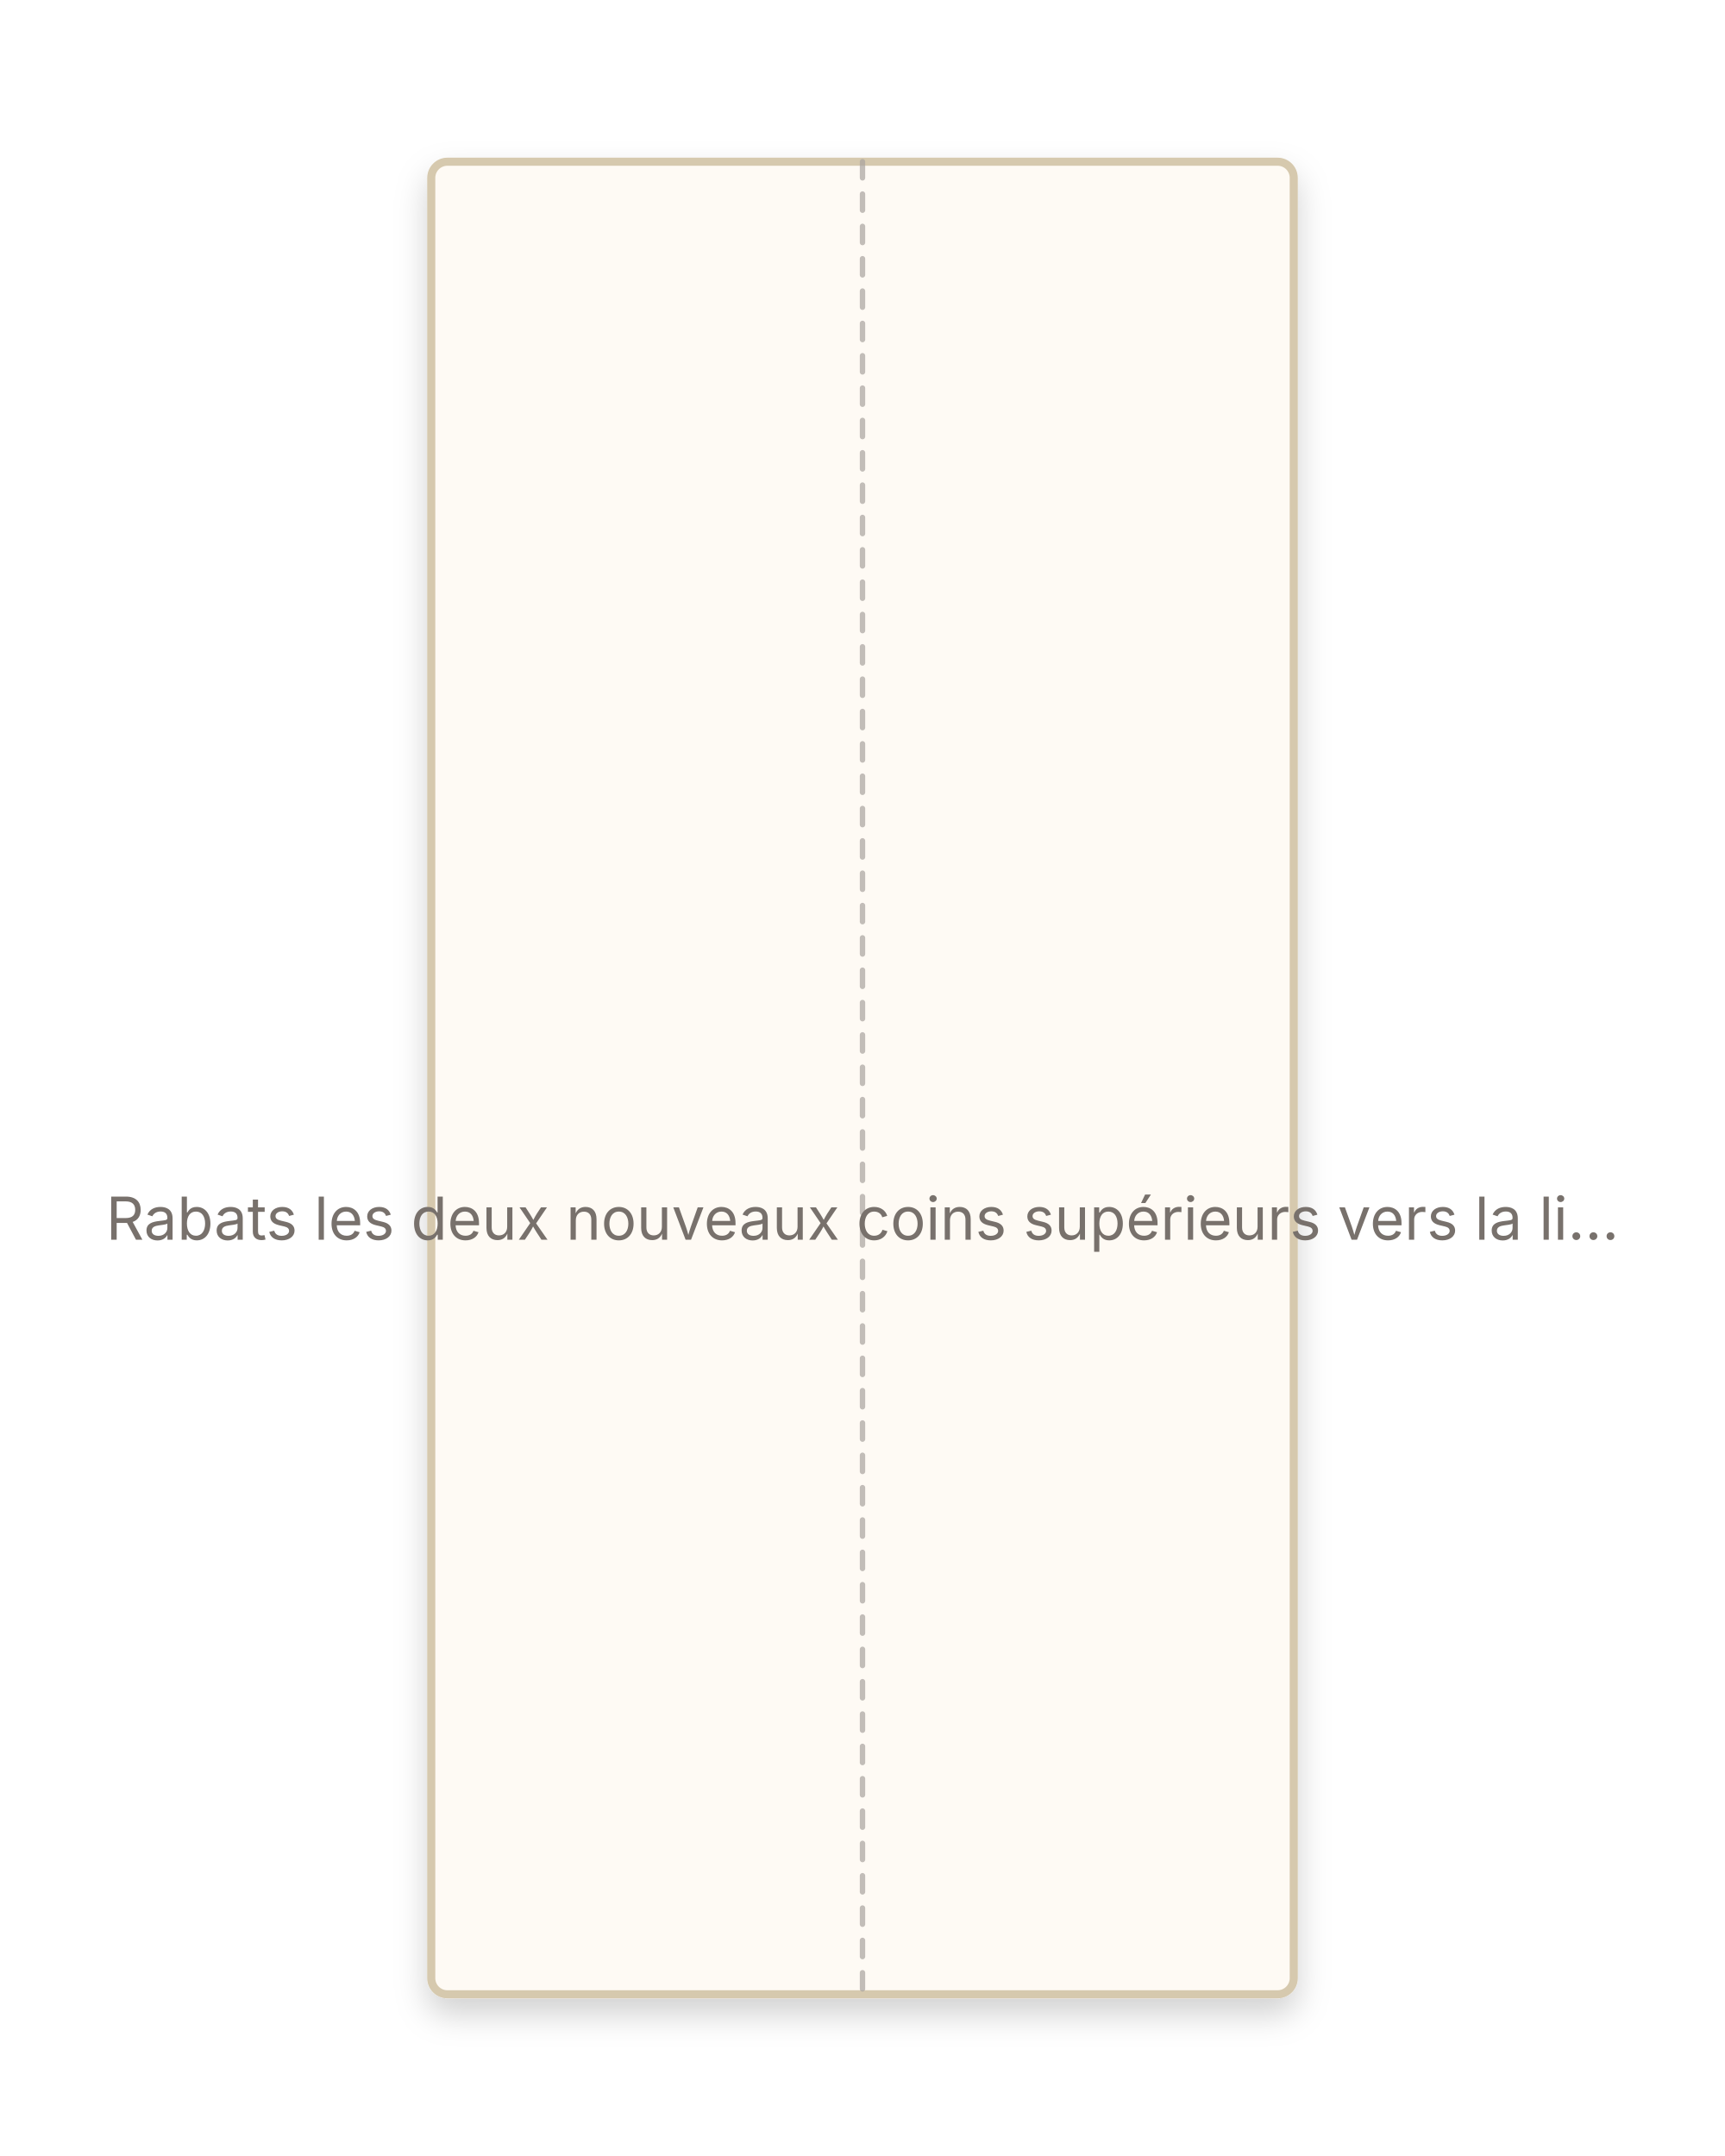
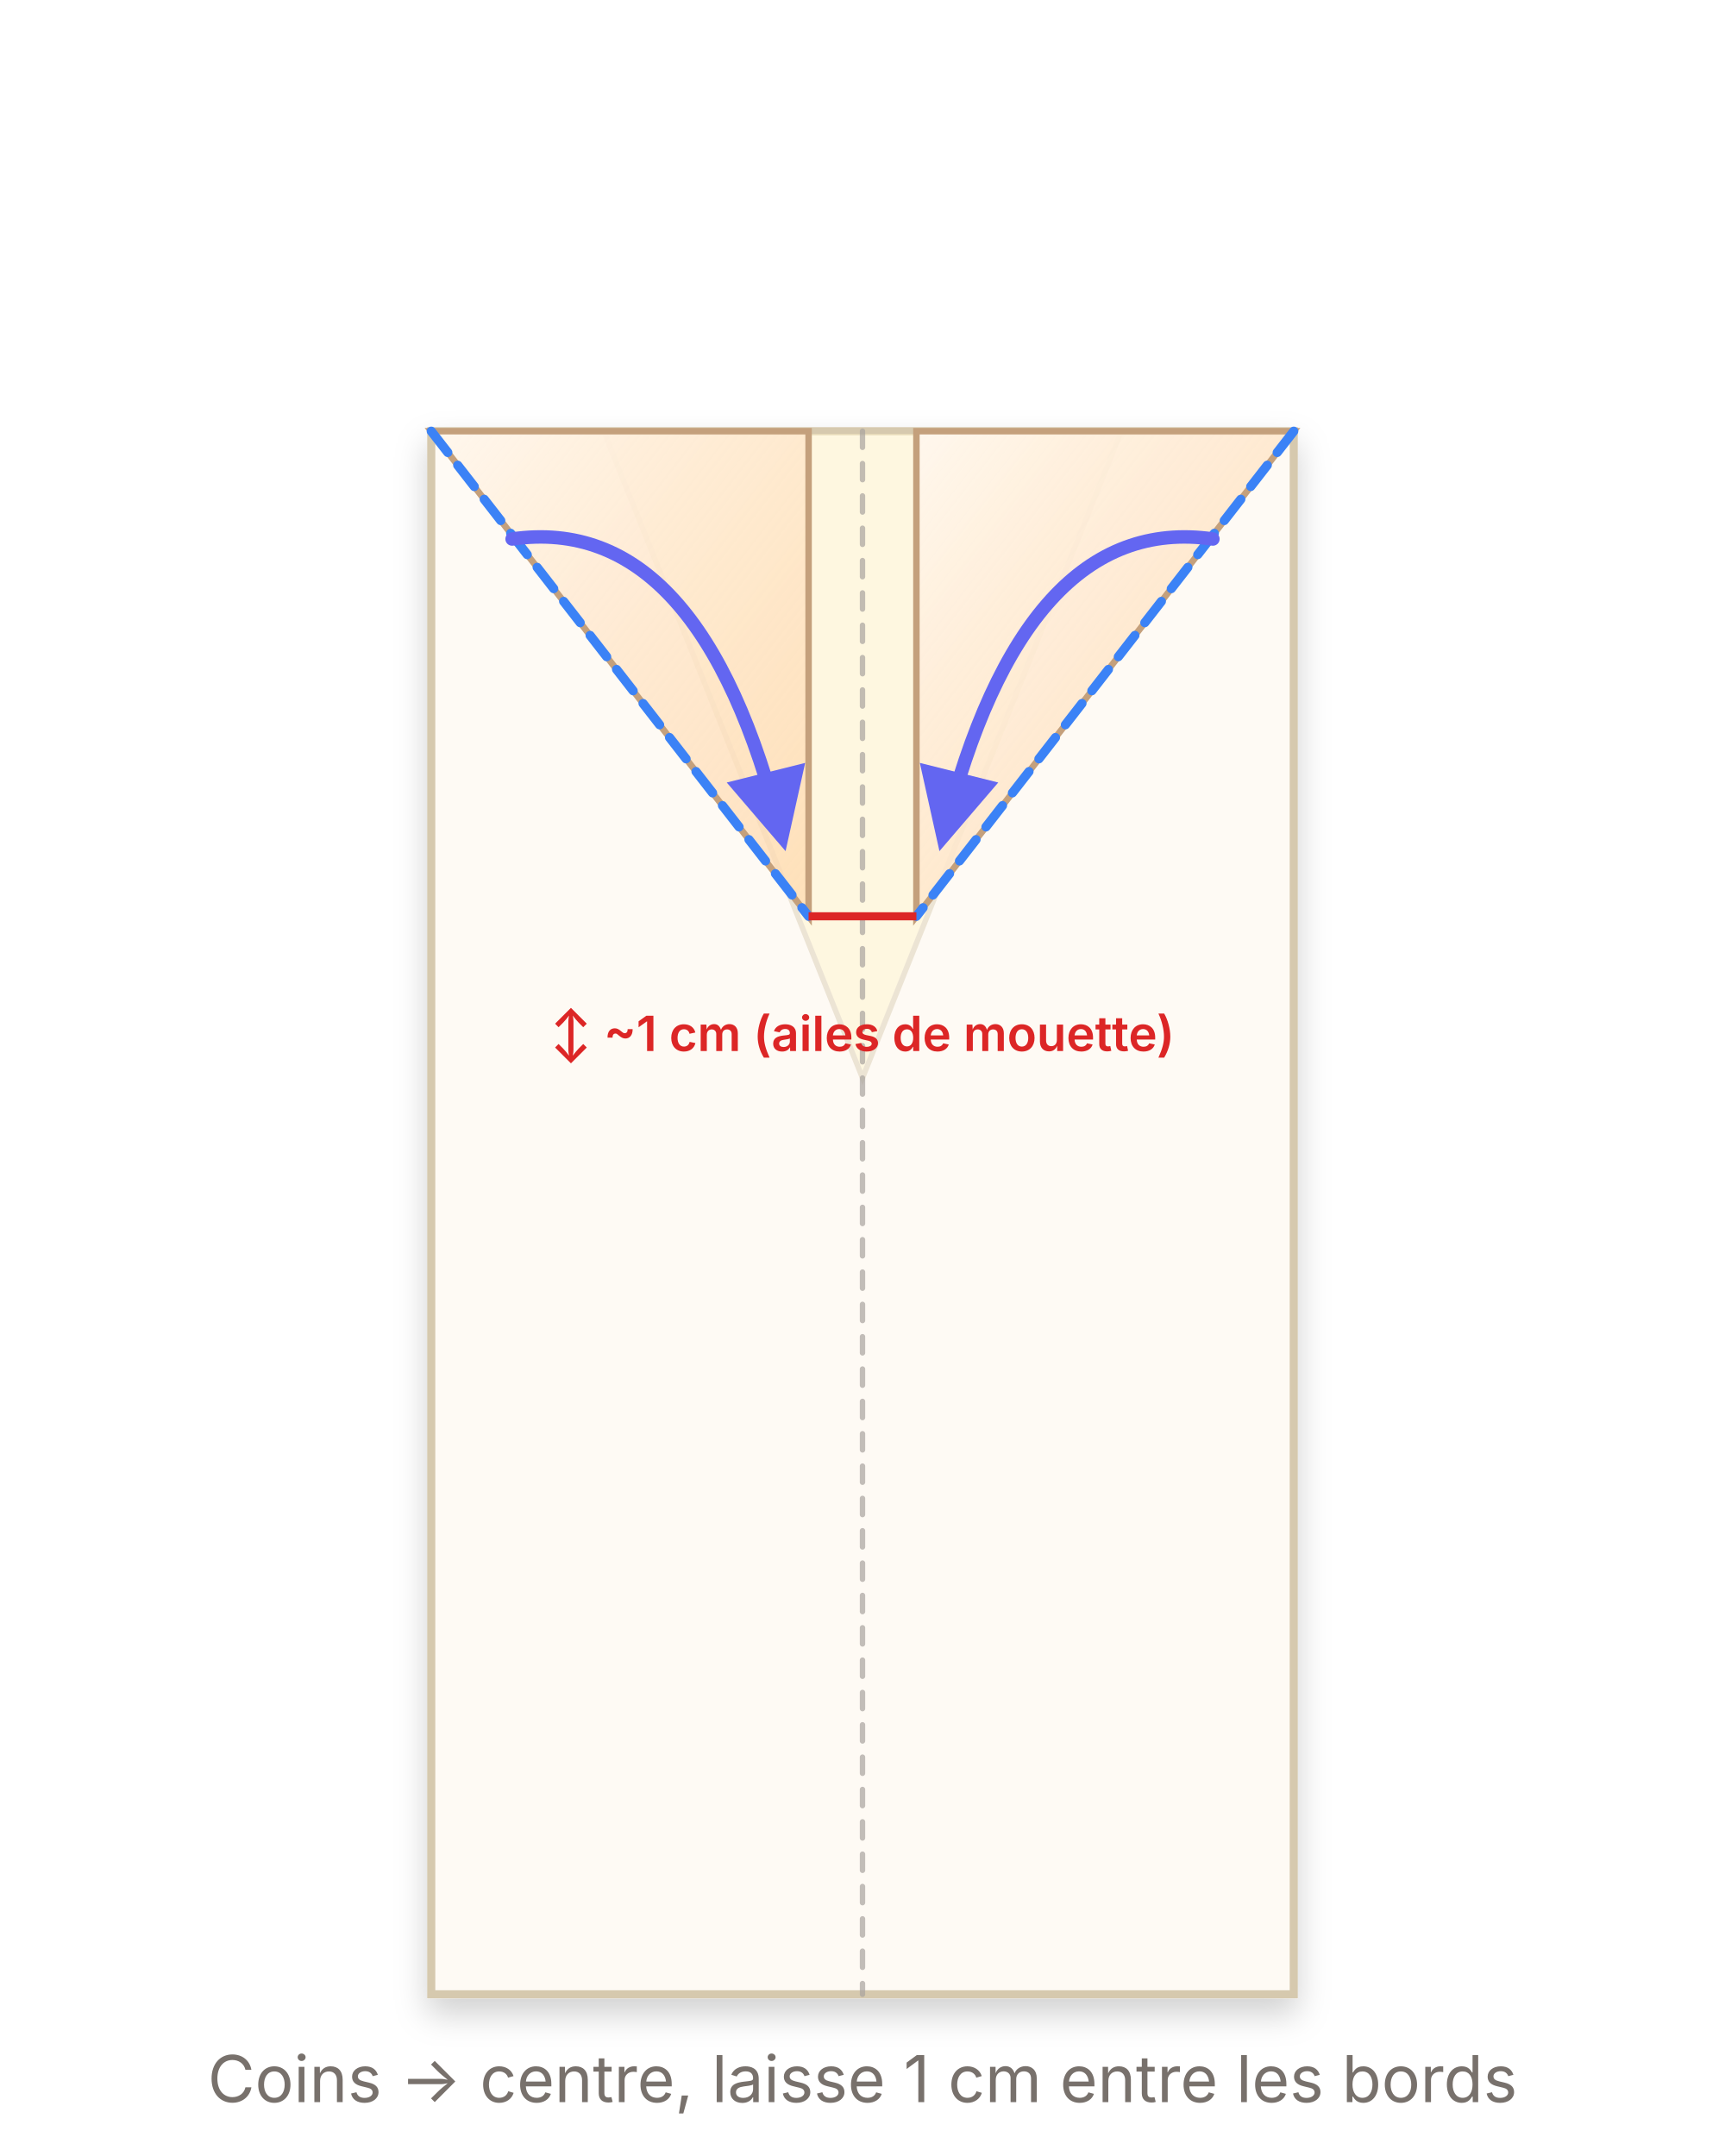
- <svg xmlns="http://www.w3.org/2000/svg" viewBox="0 0 320 400" fill="none" font-family="system-ui, -apple-system, sans-serif">
+ <svg xmlns="http://www.w3.org/2000/svg" viewBox="0 0 320 400" fill="none" font-family="system-ui,-apple-system,sans-serif">
  <defs>
    <filter id="ps" x="-10%" y="-10%" width="120%" height="120%">
      <feGaussianBlur in="SourceAlpha" stdDeviation="3" />
      <feOffset dx="0" dy="3" />
      <feComponentTransfer>
        <feFuncA type="linear" slope="0.18" />
      </feComponentTransfer>
      <feMerge>
        <feMergeNode />
        <feMergeNode in="SourceGraphic" />
      </feMerge>
    </filter>
    <marker id="arr" viewBox="0 0 10 10" refX="8" refY="5" markerWidth="6" markerHeight="6" orient="auto-start-reverse">
      <path d="M 0 0 L 10 5 L 0 10 z" fill="#6366f1" />
    </marker>
    <marker id="arrT" viewBox="0 0 10 10" refX="8" refY="5" markerWidth="6" markerHeight="6" orient="auto-start-reverse">
      <path d="M 0 0 L 10 5 L 0 10 z" fill="#14b8a6" />
    </marker>
    <linearGradient id="foldTri" x1="0" y1="0" x2="1" y2="1">
      <stop offset="0" stop-color="#fff7ed" />
      <stop offset="1" stop-color="#fed7aa" stop-opacity="0.7" />
    </linearGradient>
  </defs>
-   <rect x="80" y="30" width="160" height="340" rx="3" fill="#fefaf4" stroke="#d6c9ae" stroke-width="1.5" filter="url(#ps)" />
-   <line x1="160" y1="30" x2="160" y2="370" stroke="#a8a29e" stroke-width="1" stroke-dasharray="3 3" stroke-linecap="round" opacity="0.7" />
-   <text x="160" y="180" text-anchor="middle" font-size="48">↗️</text>
-   <text x="160" y="230" text-anchor="middle" font-size="11" fill="#78716c">Rabats les deux nouveaux coins supérieurs vers la li…</text>
+   <polygon points="80,80 240,80 240,370 80,370" fill="#fefaf4" stroke="#d6c9ae" stroke-width="1.5" filter="url(#ps)" />
+   <polygon points="112,80 208,80 160,200" fill="#fef3c7" stroke="#d6c9ae" stroke-width="1" opacity="0.45" />
+   <line x1="160" y1="80" x2="160" y2="370" stroke="#a8a29e" stroke-width="1" stroke-dasharray="3 3" stroke-linecap="round" opacity="0.7" />
+   <polygon points="80,80 150,80 150,170" fill="url(#foldTri)" stroke="#c4a07c" stroke-width="1.2" />
+   <polygon points="240,80 170,80 170,170" fill="url(#foldTri)" stroke="#c4a07c" stroke-width="1.2" />
+   <line x1="80" y1="80" x2="150" y2="170" stroke="#3b82f6" stroke-width="1.7" stroke-dasharray="5 3" stroke-linecap="round" />
+   <line x1="240" y1="80" x2="170" y2="170" stroke="#3b82f6" stroke-width="1.7" stroke-dasharray="5 3" stroke-linecap="round" />
+   <path d="M 95 100 Q 130 95 145 155" stroke="#6366f1" stroke-width="2.5" stroke-linecap="round" fill="none" marker-end="url(#arr)" />
+   <path d="M 225 100 Q 190 95 175 155" stroke="#6366f1" stroke-width="2.5" stroke-linecap="round" fill="none" marker-end="url(#arr)" />
+   <line x1="150" y1="170" x2="170" y2="170" stroke="#dc2626" stroke-width="1.5" />
+   <text x="160" y="195" text-anchor="middle" font-size="9" fill="#dc2626" font-weight="600">↕ ~1 cm (ailes de mouette)</text>
+   <text x="160" y="390" text-anchor="middle" font-size="12" fill="#78716c">Coins → centre, laisse 1 cm entre les bords</text>
</svg>
